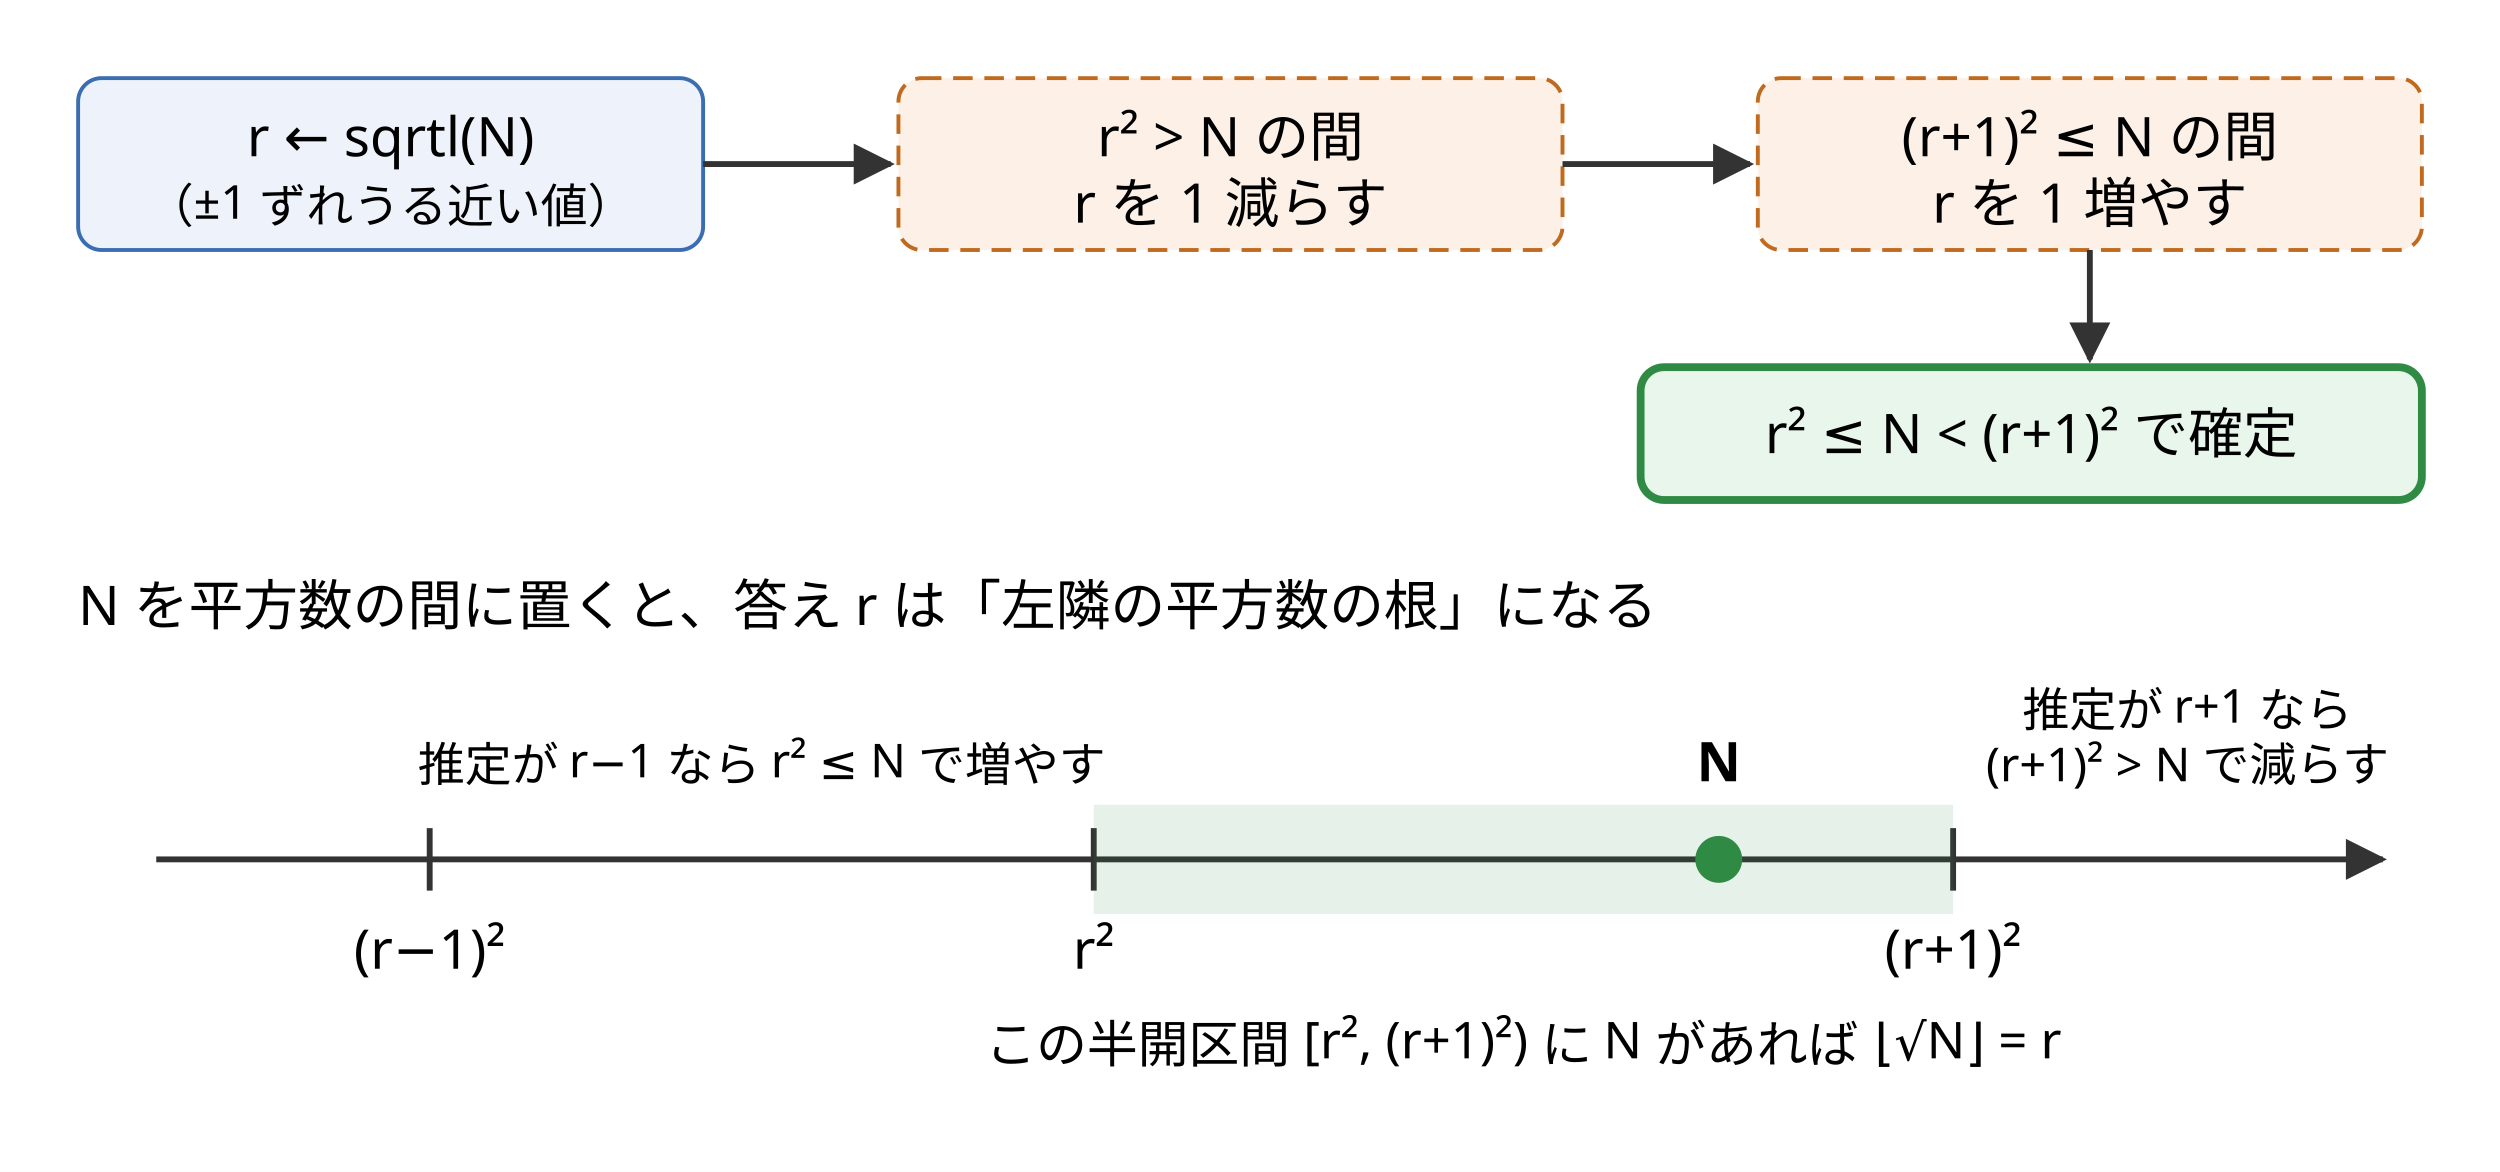
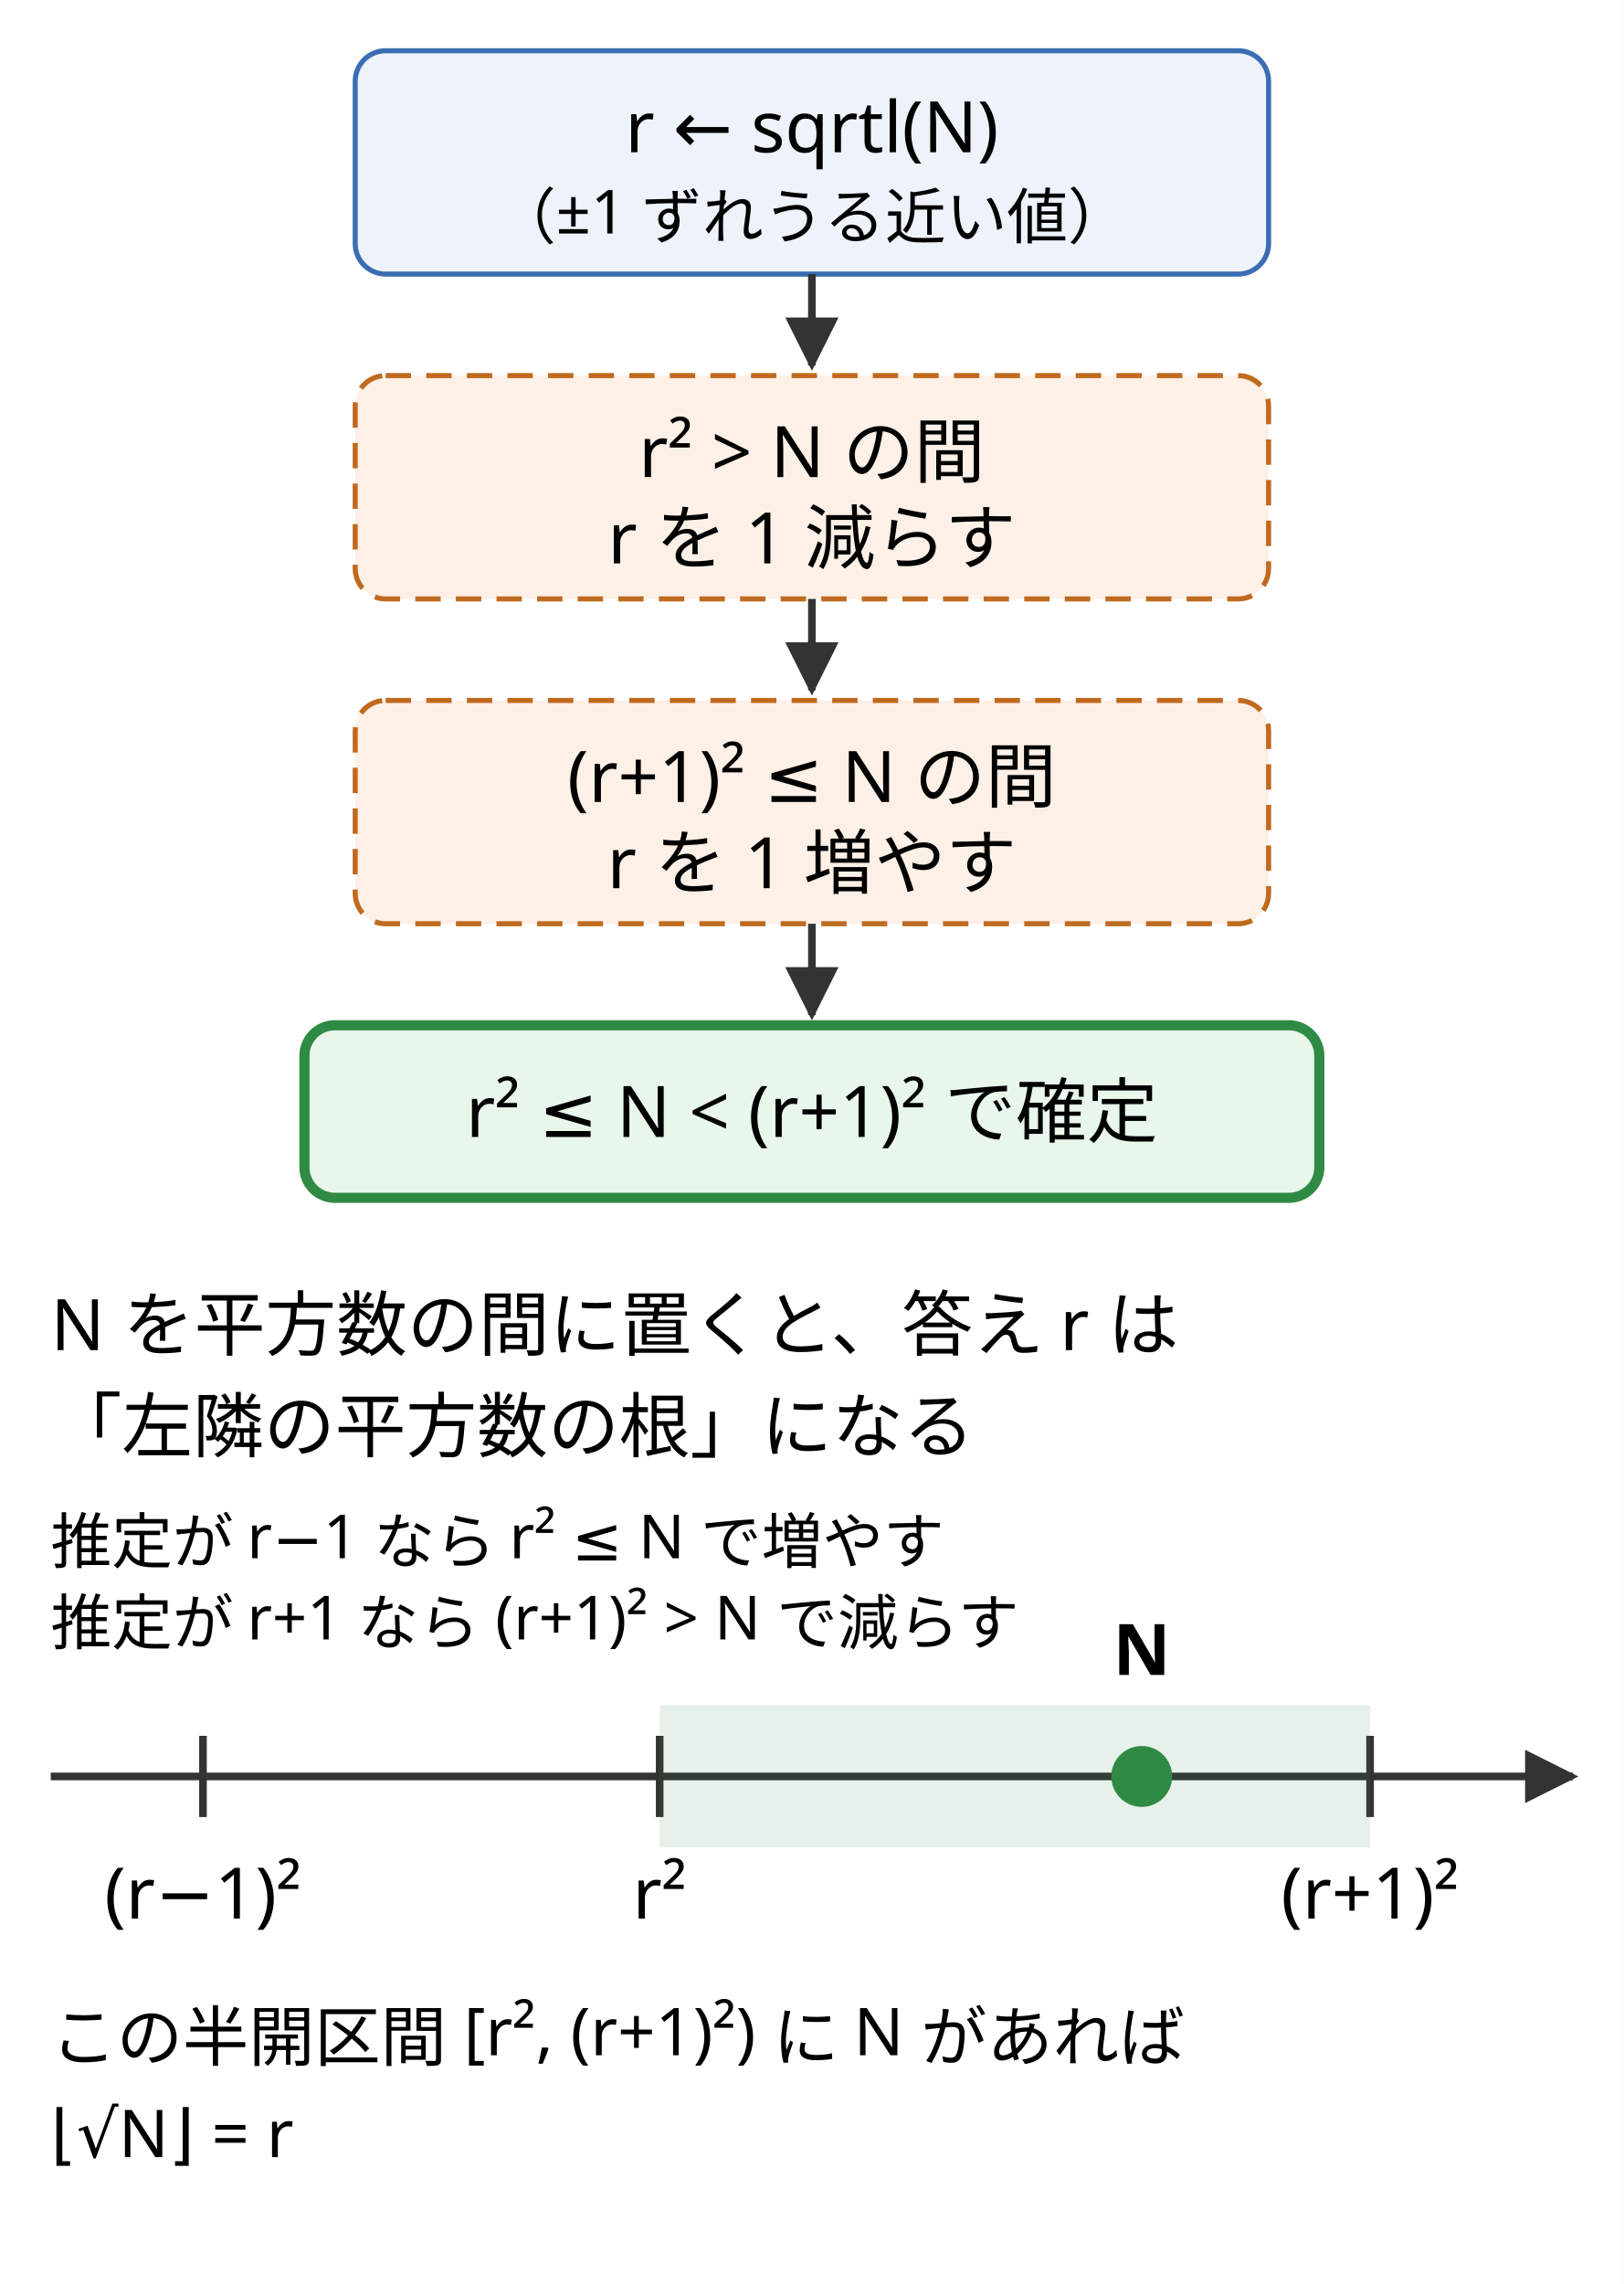
- <svg xmlns="http://www.w3.org/2000/svg" viewBox="0 0 640 300" width="640" height="300" font-family="sans-serif" font-size="14">
-   <rect x="0" y="0" width="640" height="300" fill="#ffffff" />
+ <svg xmlns="http://www.w3.org/2000/svg" viewBox="0 0 320 450" width="320" height="450" font-family="sans-serif" font-size="14">
+   <rect x="0" y="0" width="320" height="450" fill="#ffffff" />
  <defs>
    <marker id="ah" viewBox="0 0 10 10" refX="9" refY="5" markerWidth="7" markerHeight="7" orient="auto-start-reverse">
      <path d="M0,0 L10,5 L0,10 z" fill="#333333" />
    </marker>
  </defs>
-   <rect x="20" y="20" width="160" height="44" rx="6" fill="#eef3fb" stroke="#3b6db3" />
-   <text x="100" y="40" text-anchor="middle">r ← sqrtl(N)</text>
-   <text x="100" y="57" text-anchor="middle" font-size="12">（±1 ずれうる近い値）</text>
-   <line x1="180" y1="42" x2="228" y2="42" stroke="#333333" stroke-width="1.5" marker-end="url(#ah)" />
-   <rect x="230" y="20" width="170" height="44" rx="6" fill="#fdf0e6" stroke="#c06a1f" stroke-dasharray="5 3" />
-   <text x="315" y="40" text-anchor="middle">r² &gt; N の間</text>
-   <text x="315" y="57" text-anchor="middle">r を 1 減らす</text>
-   <line x1="400" y1="42" x2="448" y2="42" stroke="#333333" stroke-width="1.5" marker-end="url(#ah)" />
-   <rect x="450" y="20" width="170" height="44" rx="6" fill="#fdf0e6" stroke="#c06a1f" stroke-dasharray="5 3" />
-   <text x="535" y="40" text-anchor="middle">(r+1)² ≤ N の間</text>
-   <text x="535" y="57" text-anchor="middle">r を 1 増やす</text>
-   <line x1="535" y1="64" x2="535" y2="92" stroke="#333333" stroke-width="1.5" marker-end="url(#ah)" />
-   <rect x="420" y="94" width="200" height="34" rx="6" fill="#e9f6ec" stroke="#2f8a44" stroke-width="2" />
-   <text x="520" y="116" text-anchor="middle">r² ≤ N &lt; (r+1)² で確定</text>
-   <text x="20" y="160">N を平方数の間に置くと、答え r は「左隣の平方数の根」になる</text>
-   <line x1="40" y1="220" x2="610" y2="220" stroke="#333333" stroke-width="1.5" marker-end="url(#ah)" />
-   <line x1="110" y1="212" x2="110" y2="228" stroke="#333333" stroke-width="1.5" />
-   <text x="110" y="248" text-anchor="middle">(r−1)²</text>
-   <line x1="280" y1="212" x2="280" y2="228" stroke="#333333" stroke-width="1.5" />
-   <text x="280" y="248" text-anchor="middle">r²</text>
-   <line x1="500" y1="212" x2="500" y2="228" stroke="#333333" stroke-width="1.5" />
-   <text x="500" y="248" text-anchor="middle">(r+1)²</text>
-   <rect x="280" y="206" width="220" height="28" fill="#2f8a44" fill-opacity="0.12" stroke="none" />
-   <circle cx="440" cy="220" r="6" fill="#2f8a44" />
-   <text x="440" y="200" text-anchor="middle" font-weight="bold">N</text>
-   <text x="390" y="272" text-anchor="middle" font-size="13">この半開区間 [r², (r+1)²) に N があれば ⌊√N⌋ = r</text>
-   <text x="195" y="200" text-anchor="middle" font-size="12">推定が r−1 なら r² ≤ N で増やす</text>
-   <text x="560" y="186" text-anchor="middle" font-size="12">推定が r+1 なら</text>
-   <text x="560" y="200" text-anchor="middle" font-size="12">(r+1)² &gt; N で減らす</text>
+   <rect x="70" y="10" width="180" height="44" rx="6" fill="#eef3fb" stroke="#3b6db3" />
+   <text x="160" y="30" text-anchor="middle">r ← sqrtl(N)</text>
+   <text x="160" y="47" text-anchor="middle" font-size="12">（±1 ずれうる近い値）</text>
+   <line x1="160" y1="54" x2="160" y2="72" stroke="#333333" stroke-width="1.5" marker-end="url(#ah)" />
+   <rect x="70" y="74" width="180" height="44" rx="6" fill="#fdf0e6" stroke="#c06a1f" stroke-dasharray="5 3" />
+   <text x="160" y="94" text-anchor="middle">r² &gt; N の間</text>
+   <text x="160" y="111" text-anchor="middle">r を 1 減らす</text>
+   <line x1="160" y1="118" x2="160" y2="136" stroke="#333333" stroke-width="1.5" marker-end="url(#ah)" />
+   <rect x="70" y="138" width="180" height="44" rx="6" fill="#fdf0e6" stroke="#c06a1f" stroke-dasharray="5 3" />
+   <text x="160" y="158" text-anchor="middle">(r+1)² ≤ N の間</text>
+   <text x="160" y="175" text-anchor="middle">r を 1 増やす</text>
+   <line x1="160" y1="182" x2="160" y2="200" stroke="#333333" stroke-width="1.5" marker-end="url(#ah)" />
+   <rect x="60" y="202" width="200" height="34" rx="6" fill="#e9f6ec" stroke="#2f8a44" stroke-width="2" />
+   <text x="160" y="224" text-anchor="middle">r² ≤ N &lt; (r+1)² で確定</text>
+   <text x="10" y="266">N を平方数の間に置くと、答え r は</text>
+   <text x="10" y="286">「左隣の平方数の根」になる</text>
+   <line x1="10" y1="350" x2="310" y2="350" stroke="#333333" stroke-width="1.5" marker-end="url(#ah)" />
+   <line x1="40" y1="342" x2="40" y2="358" stroke="#333333" stroke-width="1.5" />
+   <text x="40" y="378" text-anchor="middle">(r−1)²</text>
+   <line x1="130" y1="342" x2="130" y2="358" stroke="#333333" stroke-width="1.5" />
+   <text x="130" y="378" text-anchor="middle">r²</text>
+   <line x1="270" y1="342" x2="270" y2="358" stroke="#333333" stroke-width="1.5" />
+   <text x="270" y="378" text-anchor="middle">(r+1)²</text>
+   <rect x="130" y="336" width="140" height="28" fill="#2f8a44" fill-opacity="0.12" stroke="none" />
+   <circle cx="225" cy="350" r="6" fill="#2f8a44" />
+   <text x="225" y="330" text-anchor="middle" font-weight="bold">N</text>
+   <text x="10" y="308" font-size="12">推定が r−1 なら r² ≤ N で増やす</text>
+   <text x="10" y="324" font-size="12">推定が r+1 なら (r+1)² &gt; N で減らす</text>
+   <text x="10" y="406" font-size="13">この半開区間 [r², (r+1)²) に N があれば</text>
+   <text x="10" y="425" font-size="13">⌊√N⌋ = r</text>
</svg>
